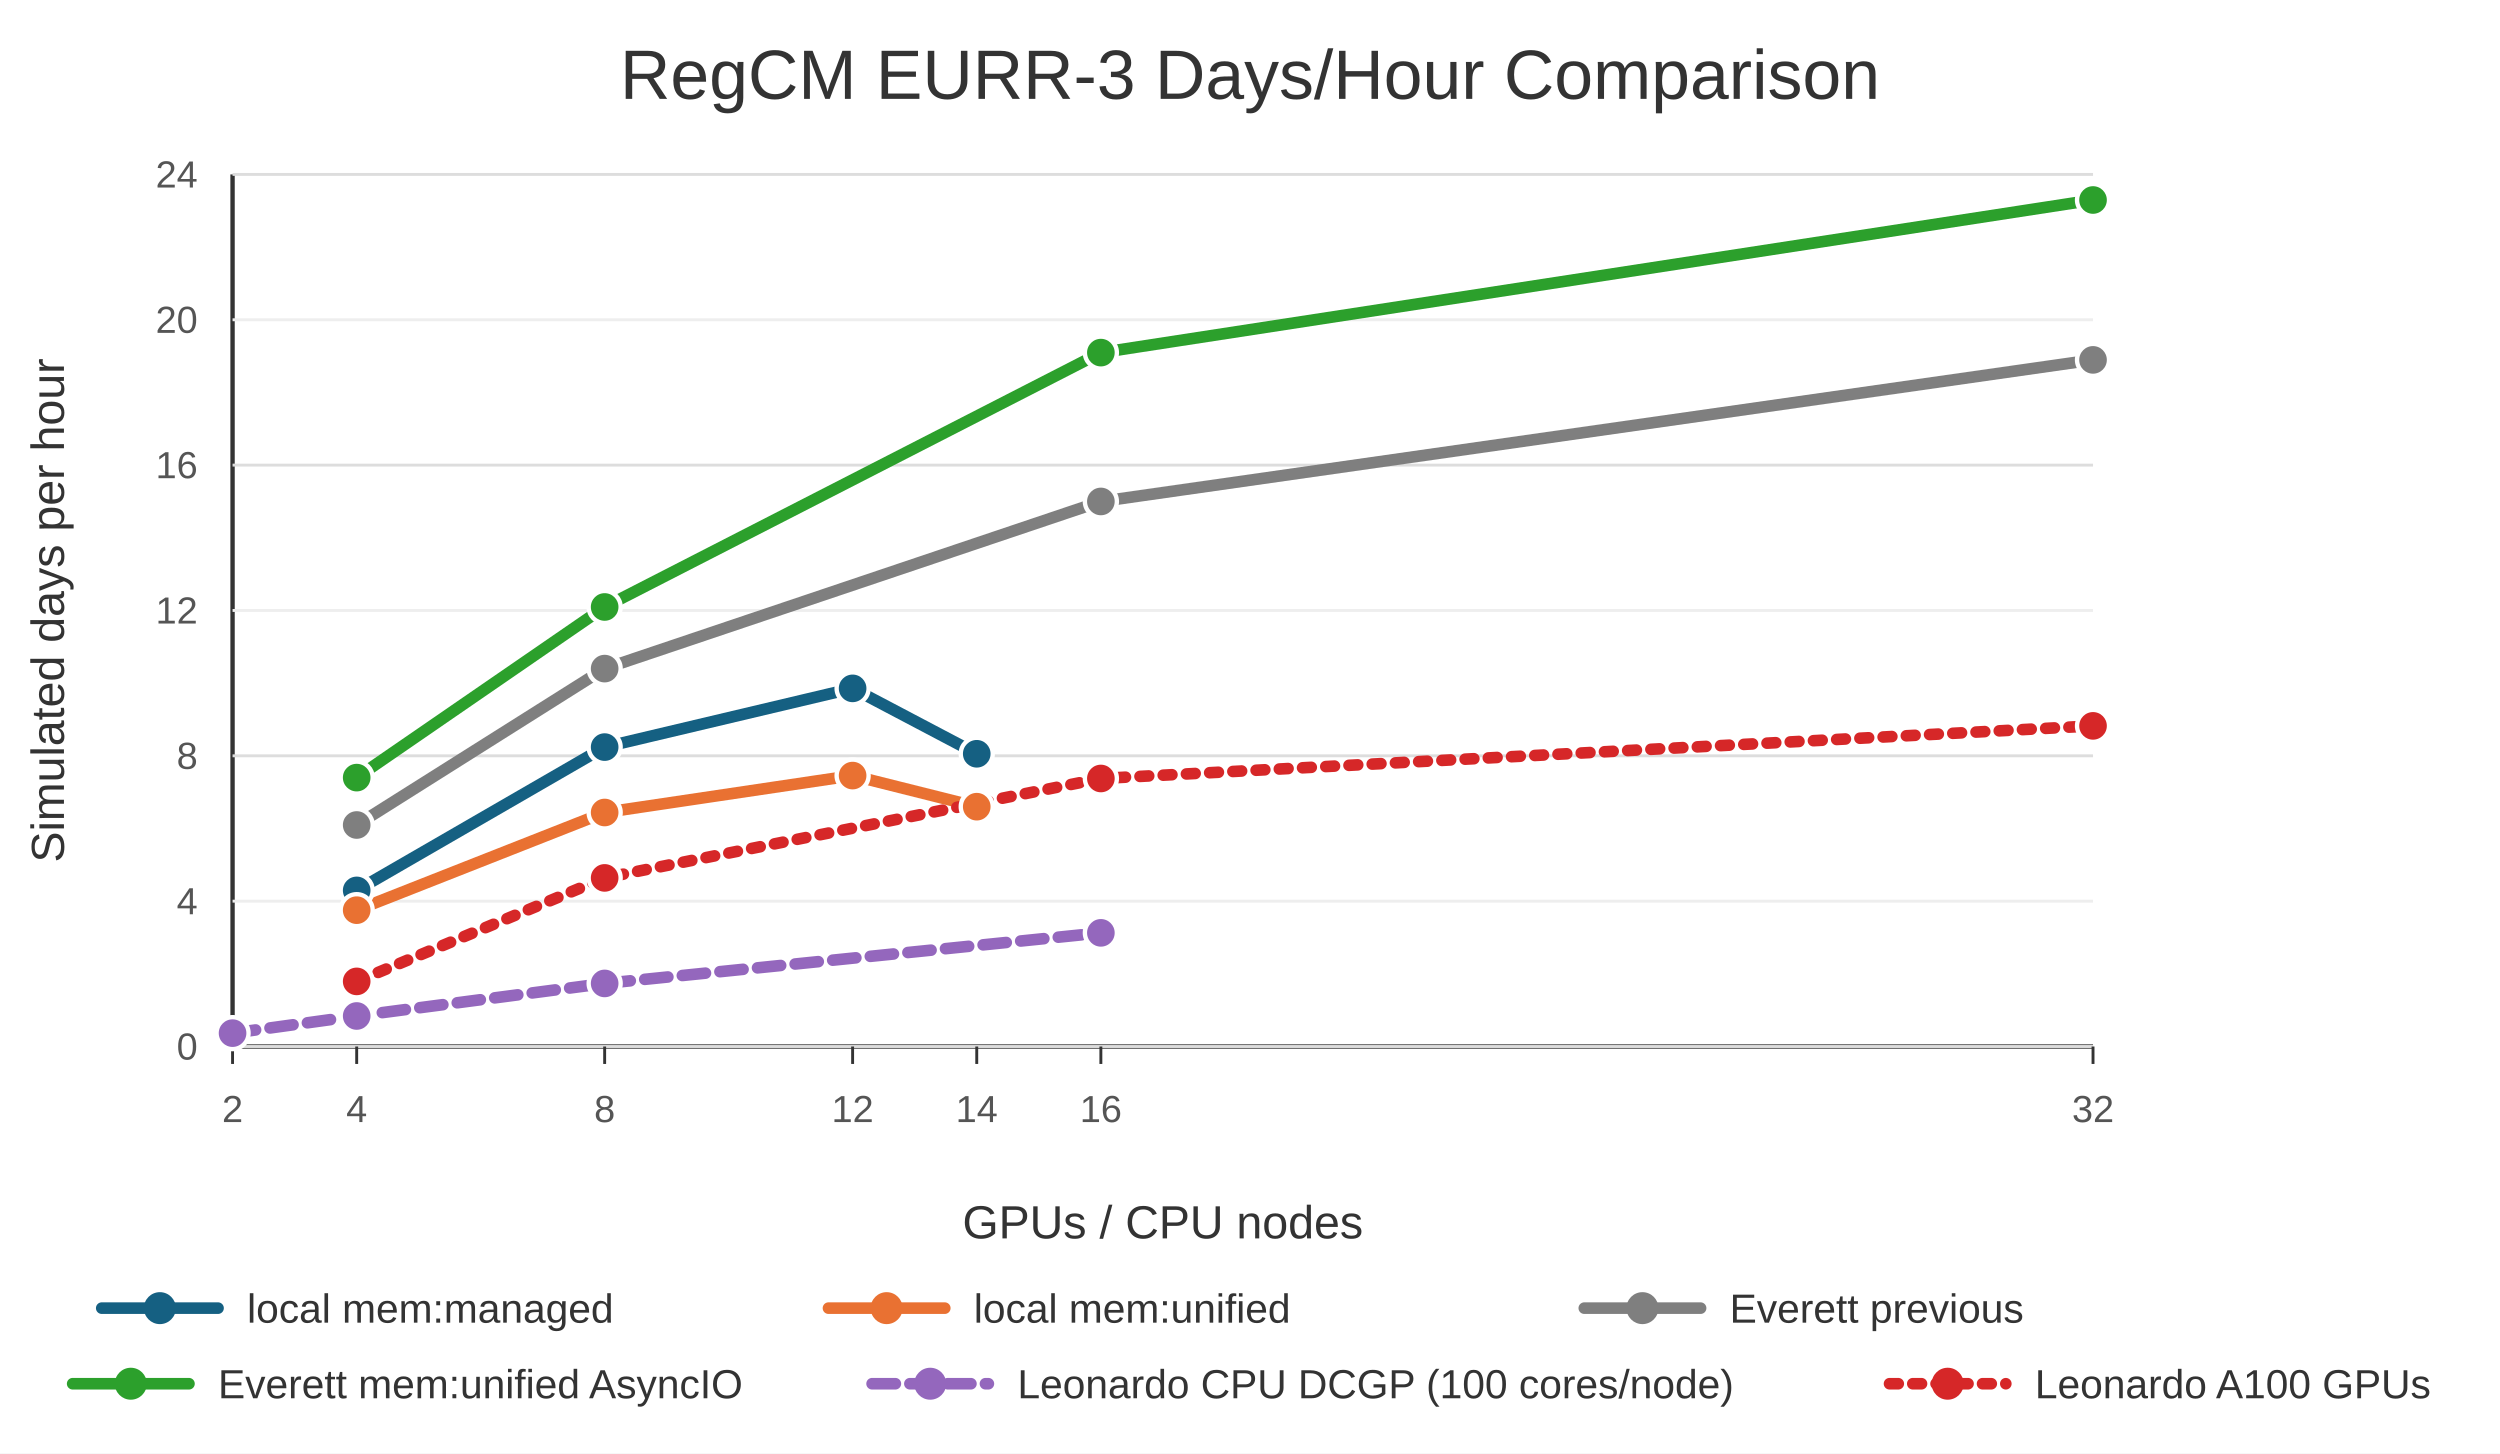
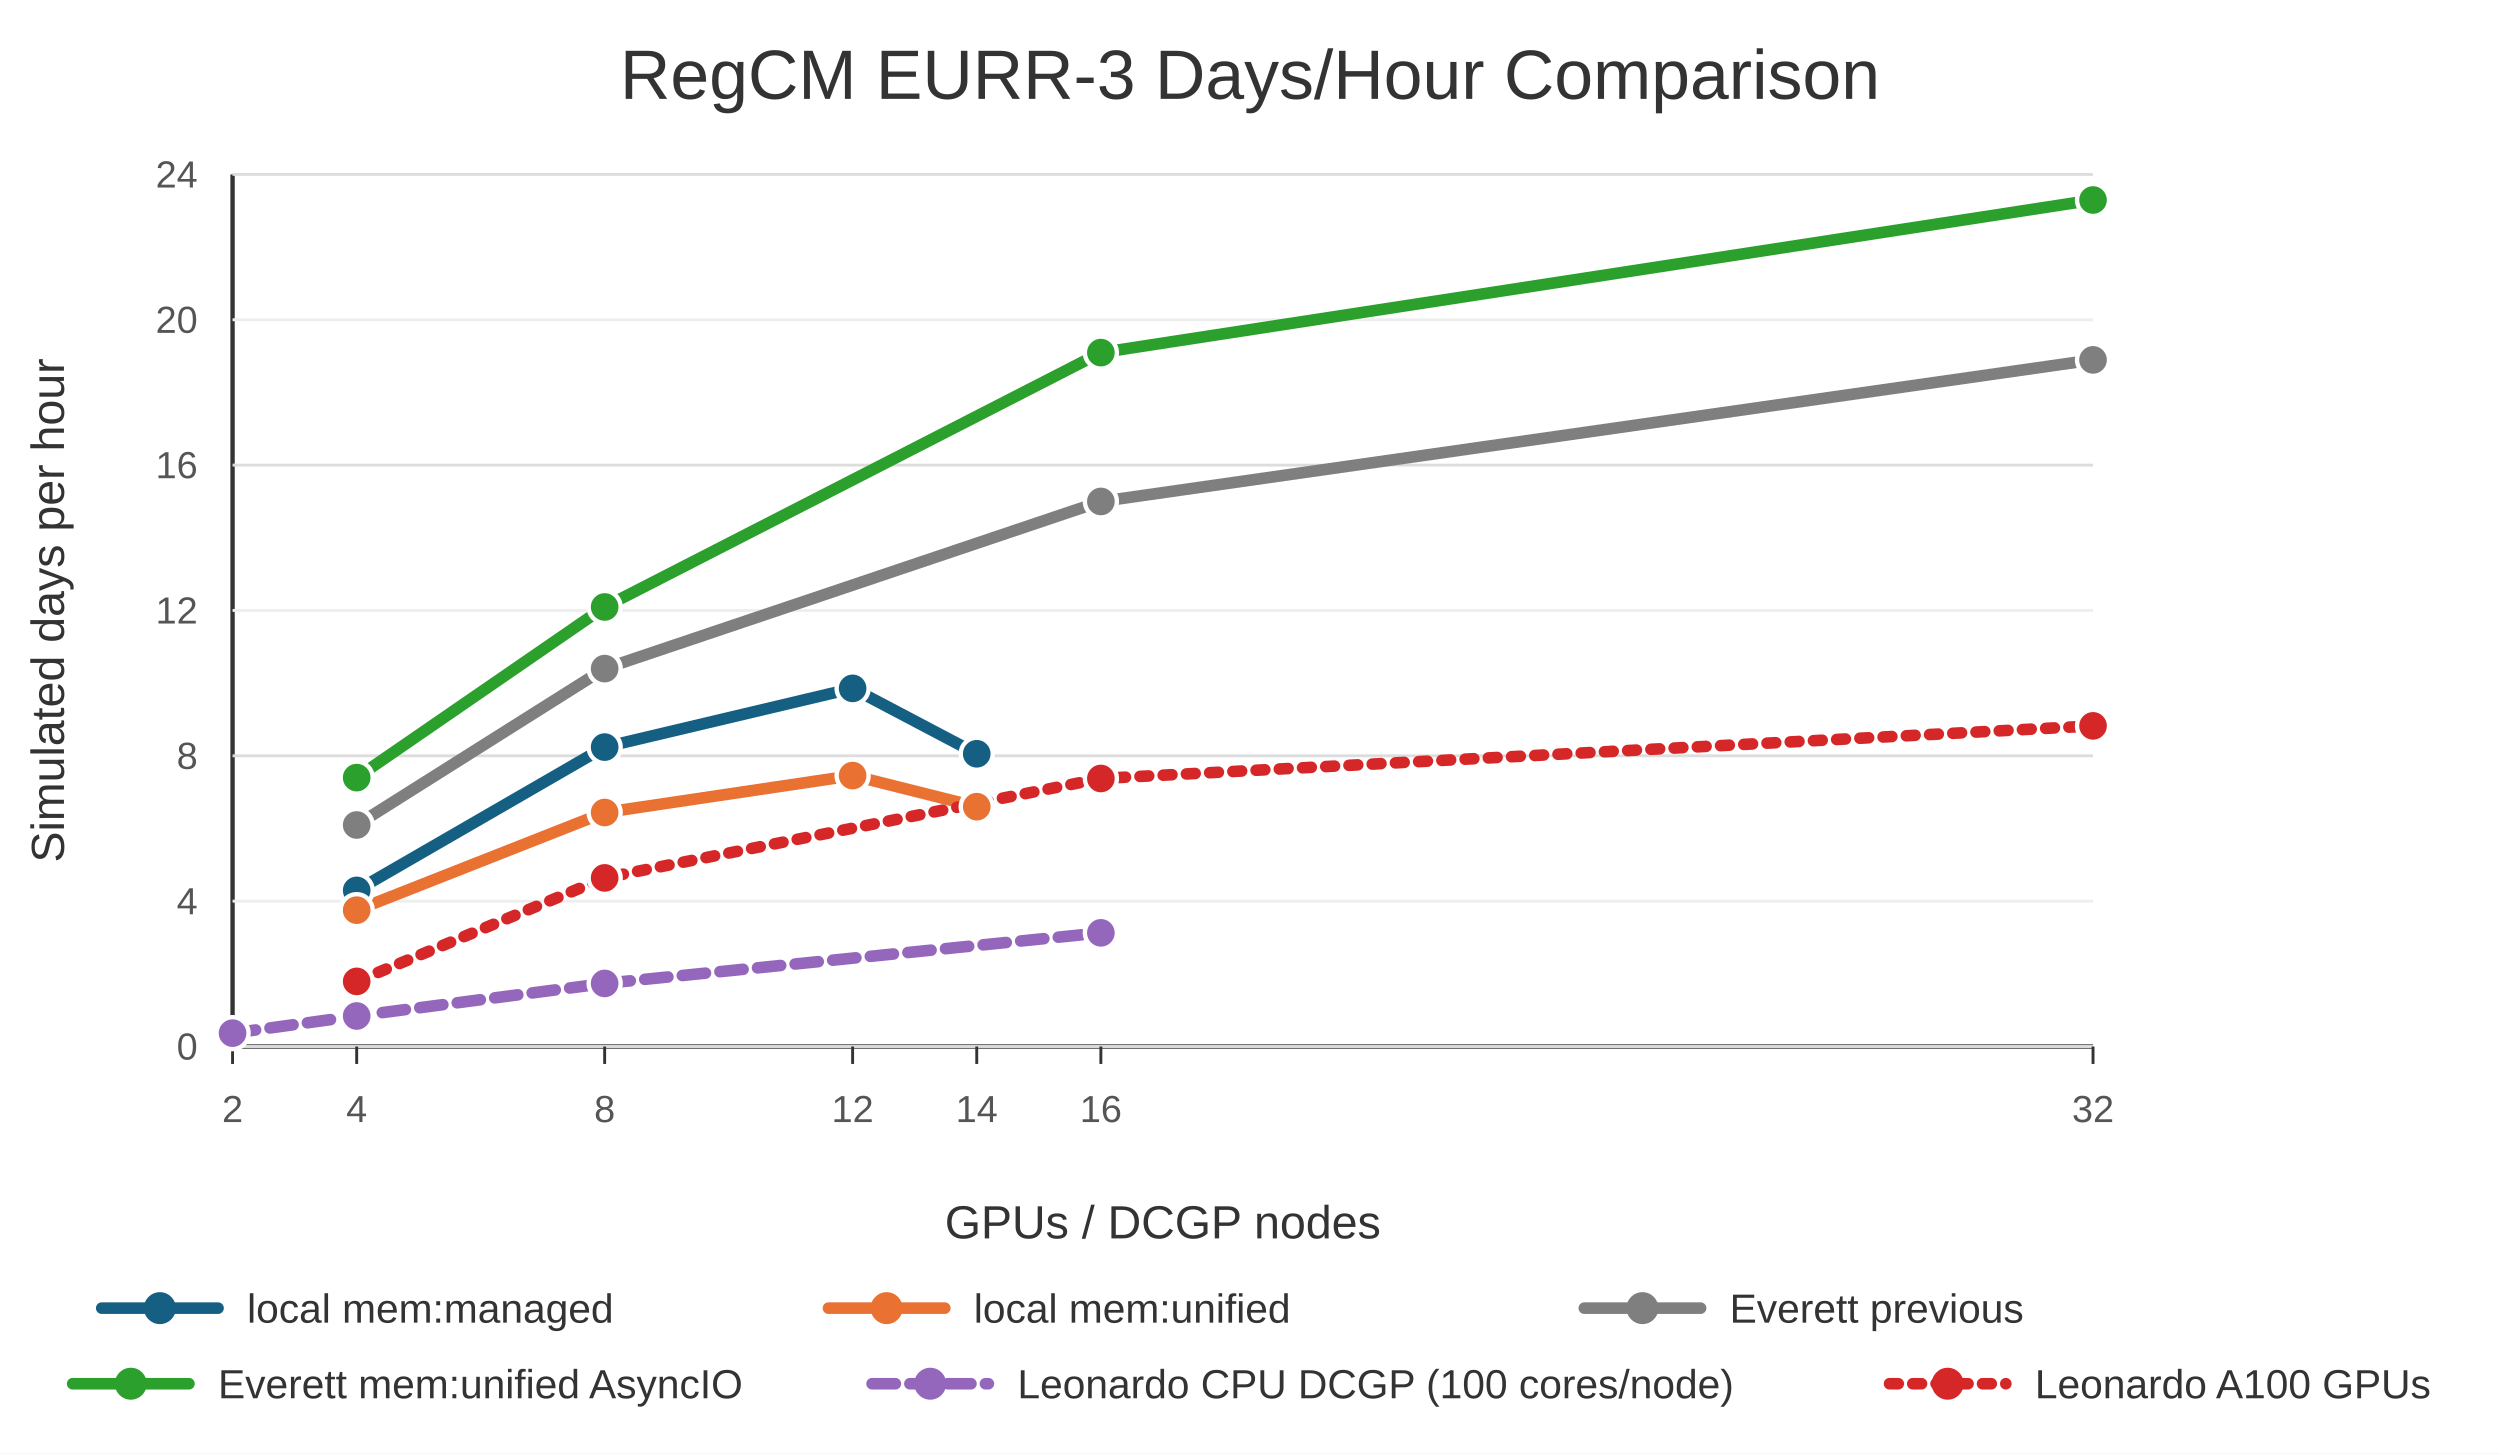
<svg xmlns="http://www.w3.org/2000/svg" width="860" height="500" viewBox="0 0 860 500" role="img" aria-labelledby="title desc">
  <rect width="860" height="500" fill="#ffffff" />
  <text x="430" y="34" text-anchor="middle" font-family="Arial, sans-serif" font-size="24" fill="#333333">RegCM EURR-3 Days/Hour Comparison</text>
  <line x1="80" y1="360" x2="720" y2="360" stroke="#333333" stroke-width="1.5" />
  <line x1="80" y1="60" x2="80" y2="360" stroke="#333333" stroke-width="1.5" />
  <g font-family="Arial, sans-serif" font-size="13" fill="#555555">
    <line x1="80" y1="360" x2="720" y2="360" stroke="#dddddd" />
    <text x="68" y="364.5" text-anchor="end">0</text>
    <line x1="80" y1="310" x2="720" y2="310" stroke="#eeeeee" />
    <text x="68" y="314.5" text-anchor="end">4</text>
    <line x1="80" y1="260" x2="720" y2="260" stroke="#dddddd" />
    <text x="68" y="264.5" text-anchor="end">8</text>
    <line x1="80" y1="210" x2="720" y2="210" stroke="#eeeeee" />
    <text x="68" y="214.5" text-anchor="end">12</text>
    <line x1="80" y1="160" x2="720" y2="160" stroke="#dddddd" />
    <text x="68" y="164.5" text-anchor="end">16</text>
    <line x1="80" y1="110" x2="720" y2="110" stroke="#eeeeee" />
    <text x="68" y="114.5" text-anchor="end">20</text>
    <line x1="80" y1="60" x2="720" y2="60" stroke="#dddddd" />
    <text x="68" y="64.5" text-anchor="end">24</text>
  </g>
  <g font-family="Arial, sans-serif" font-size="13" fill="#555555">
    <line x1="80.0" y1="360" x2="80.0" y2="366" stroke="#333333" />
    <text x="80.0" y="386" text-anchor="middle">2</text>
    <line x1="122.7" y1="360" x2="122.7" y2="366" stroke="#333333" />
    <text x="122.7" y="386" text-anchor="middle">4</text>
    <line x1="208.0" y1="360" x2="208.0" y2="366" stroke="#333333" />
    <text x="208.0" y="386" text-anchor="middle">8</text>
    <line x1="293.3" y1="360" x2="293.3" y2="366" stroke="#333333" />
    <text x="293.3" y="386" text-anchor="middle">12</text>
    <line x1="336.0" y1="360" x2="336.0" y2="366" stroke="#333333" />
    <text x="336.0" y="386" text-anchor="middle">14</text>
    <line x1="378.7" y1="360" x2="378.7" y2="366" stroke="#333333" />
    <text x="378.7" y="386" text-anchor="middle">16</text>
    <line x1="720.0" y1="360" x2="720.0" y2="366" stroke="#333333" />
    <text x="720.0" y="386" text-anchor="middle">32</text>
  </g>
-   <text x="400" y="426" text-anchor="middle" font-family="Arial, sans-serif" font-size="16" fill="#333333">GPUs / CPU nodes</text>
+   <text x="400" y="426" text-anchor="middle" font-family="Arial, sans-serif" font-size="16" fill="#333333">GPUs / DCGP nodes</text>
  <text x="22" y="210" text-anchor="middle" transform="rotate(-90 22 210)" font-family="Arial, sans-serif" font-size="16" fill="#333333">Simulated days per hour</text>
  <polyline points="122.7,306.3 208.0,257.0 293.3,236.8 336.0,259.3" fill="none" stroke="#156082" stroke-width="4" stroke-linejoin="round" stroke-linecap="round" />
  <polyline points="122.7,313.1 208.0,279.5 293.3,266.8 336.0,277.5" fill="none" stroke="#e97132" stroke-width="4" stroke-linejoin="round" stroke-linecap="round" />
  <polyline points="122.7,283.8 208.0,230.0 378.7,172.5 720.0,123.8" fill="none" stroke="#7f7f7f" stroke-width="4" stroke-linejoin="round" stroke-linecap="round" />
  <polyline points="122.7,267.5 208.0,208.8 378.7,121.3 720.0,68.8" fill="none" stroke="#2ca02c" stroke-width="4" stroke-linejoin="round" stroke-linecap="round" />
  <polyline points="80.0,355.4 122.7,349.5 208.0,338.3 378.7,320.9" fill="none" stroke="#9467bd" stroke-width="4" stroke-linejoin="round" stroke-linecap="round" stroke-dasharray="8 5" />
  <polyline points="122.7,337.6 208.0,302.0 378.7,267.8 720.0,249.7" fill="none" stroke="#d62728" stroke-width="4" stroke-linejoin="round" stroke-linecap="round" stroke-dasharray="3 5" />
  <g stroke="#ffffff" stroke-width="1.5">
    <circle cx="122.7" cy="306.3" r="5.5" fill="#156082" />
    <circle cx="208.0" cy="257.0" r="5.5" fill="#156082" />
    <circle cx="293.3" cy="236.8" r="5.5" fill="#156082" />
    <circle cx="336.0" cy="259.3" r="5.5" fill="#156082" />
    <circle cx="122.7" cy="313.1" r="5.5" fill="#e97132" />
    <circle cx="208.0" cy="279.5" r="5.5" fill="#e97132" />
    <circle cx="293.3" cy="266.8" r="5.5" fill="#e97132" />
    <circle cx="336.0" cy="277.5" r="5.5" fill="#e97132" />
    <circle cx="122.7" cy="283.8" r="5.5" fill="#7f7f7f" />
    <circle cx="208.0" cy="230.0" r="5.5" fill="#7f7f7f" />
    <circle cx="378.7" cy="172.5" r="5.5" fill="#7f7f7f" />
    <circle cx="720.0" cy="123.8" r="5.5" fill="#7f7f7f" />
    <circle cx="122.7" cy="267.5" r="5.5" fill="#2ca02c" />
    <circle cx="208.0" cy="208.8" r="5.5" fill="#2ca02c" />
    <circle cx="378.7" cy="121.3" r="5.5" fill="#2ca02c" />
    <circle cx="720.0" cy="68.8" r="5.5" fill="#2ca02c" />
    <circle cx="80.0" cy="355.4" r="5.5" fill="#9467bd" />
    <circle cx="122.7" cy="349.5" r="5.5" fill="#9467bd" />
    <circle cx="208.0" cy="338.3" r="5.5" fill="#9467bd" />
    <circle cx="378.7" cy="320.9" r="5.5" fill="#9467bd" />
    <circle cx="122.7" cy="337.6" r="5.5" fill="#d62728" />
    <circle cx="208.0" cy="302.0" r="5.5" fill="#d62728" />
    <circle cx="378.7" cy="267.8" r="5.5" fill="#d62728" />
    <circle cx="720.0" cy="249.7" r="5.5" fill="#d62728" />
  </g>
  <g font-family="Arial, sans-serif" font-size="14" fill="#333333">
    <line x1="35" y1="450" x2="75" y2="450" stroke="#156082" stroke-width="4" stroke-linecap="round" />
    <circle cx="55" cy="450" r="5.5" fill="#156082" />
    <text x="85" y="455">local mem:managed</text>
    <line x1="285" y1="450" x2="325" y2="450" stroke="#e97132" stroke-width="4" stroke-linecap="round" />
    <circle cx="305" cy="450" r="5.5" fill="#e97132" />
    <text x="335" y="455">local mem:unified</text>
    <line x1="545" y1="450" x2="585" y2="450" stroke="#7f7f7f" stroke-width="4" stroke-linecap="round" />
    <circle cx="565" cy="450" r="5.5" fill="#7f7f7f" />
    <text x="595" y="455">Everett previous</text>
    <line x1="25" y1="476" x2="65" y2="476" stroke="#2ca02c" stroke-width="4" stroke-linecap="round" />
    <circle cx="45" cy="476" r="5.5" fill="#2ca02c" />
    <text x="75" y="481">Everett mem:unified AsyncIO</text>
    <line x1="300" y1="476" x2="340" y2="476" stroke="#9467bd" stroke-width="4" stroke-linecap="round" stroke-dasharray="8 5" />
    <circle cx="320" cy="476" r="5.5" fill="#9467bd" />
    <text x="350" y="481">Leonardo CPU DCGP (100 cores/node)</text>
    <line x1="650" y1="476" x2="690" y2="476" stroke="#d62728" stroke-width="4" stroke-linecap="round" stroke-dasharray="3 5" />
    <circle cx="670" cy="476" r="5.5" fill="#d62728" />
    <text x="700" y="481">Leonardo A100 GPUs</text>
  </g>
</svg>
